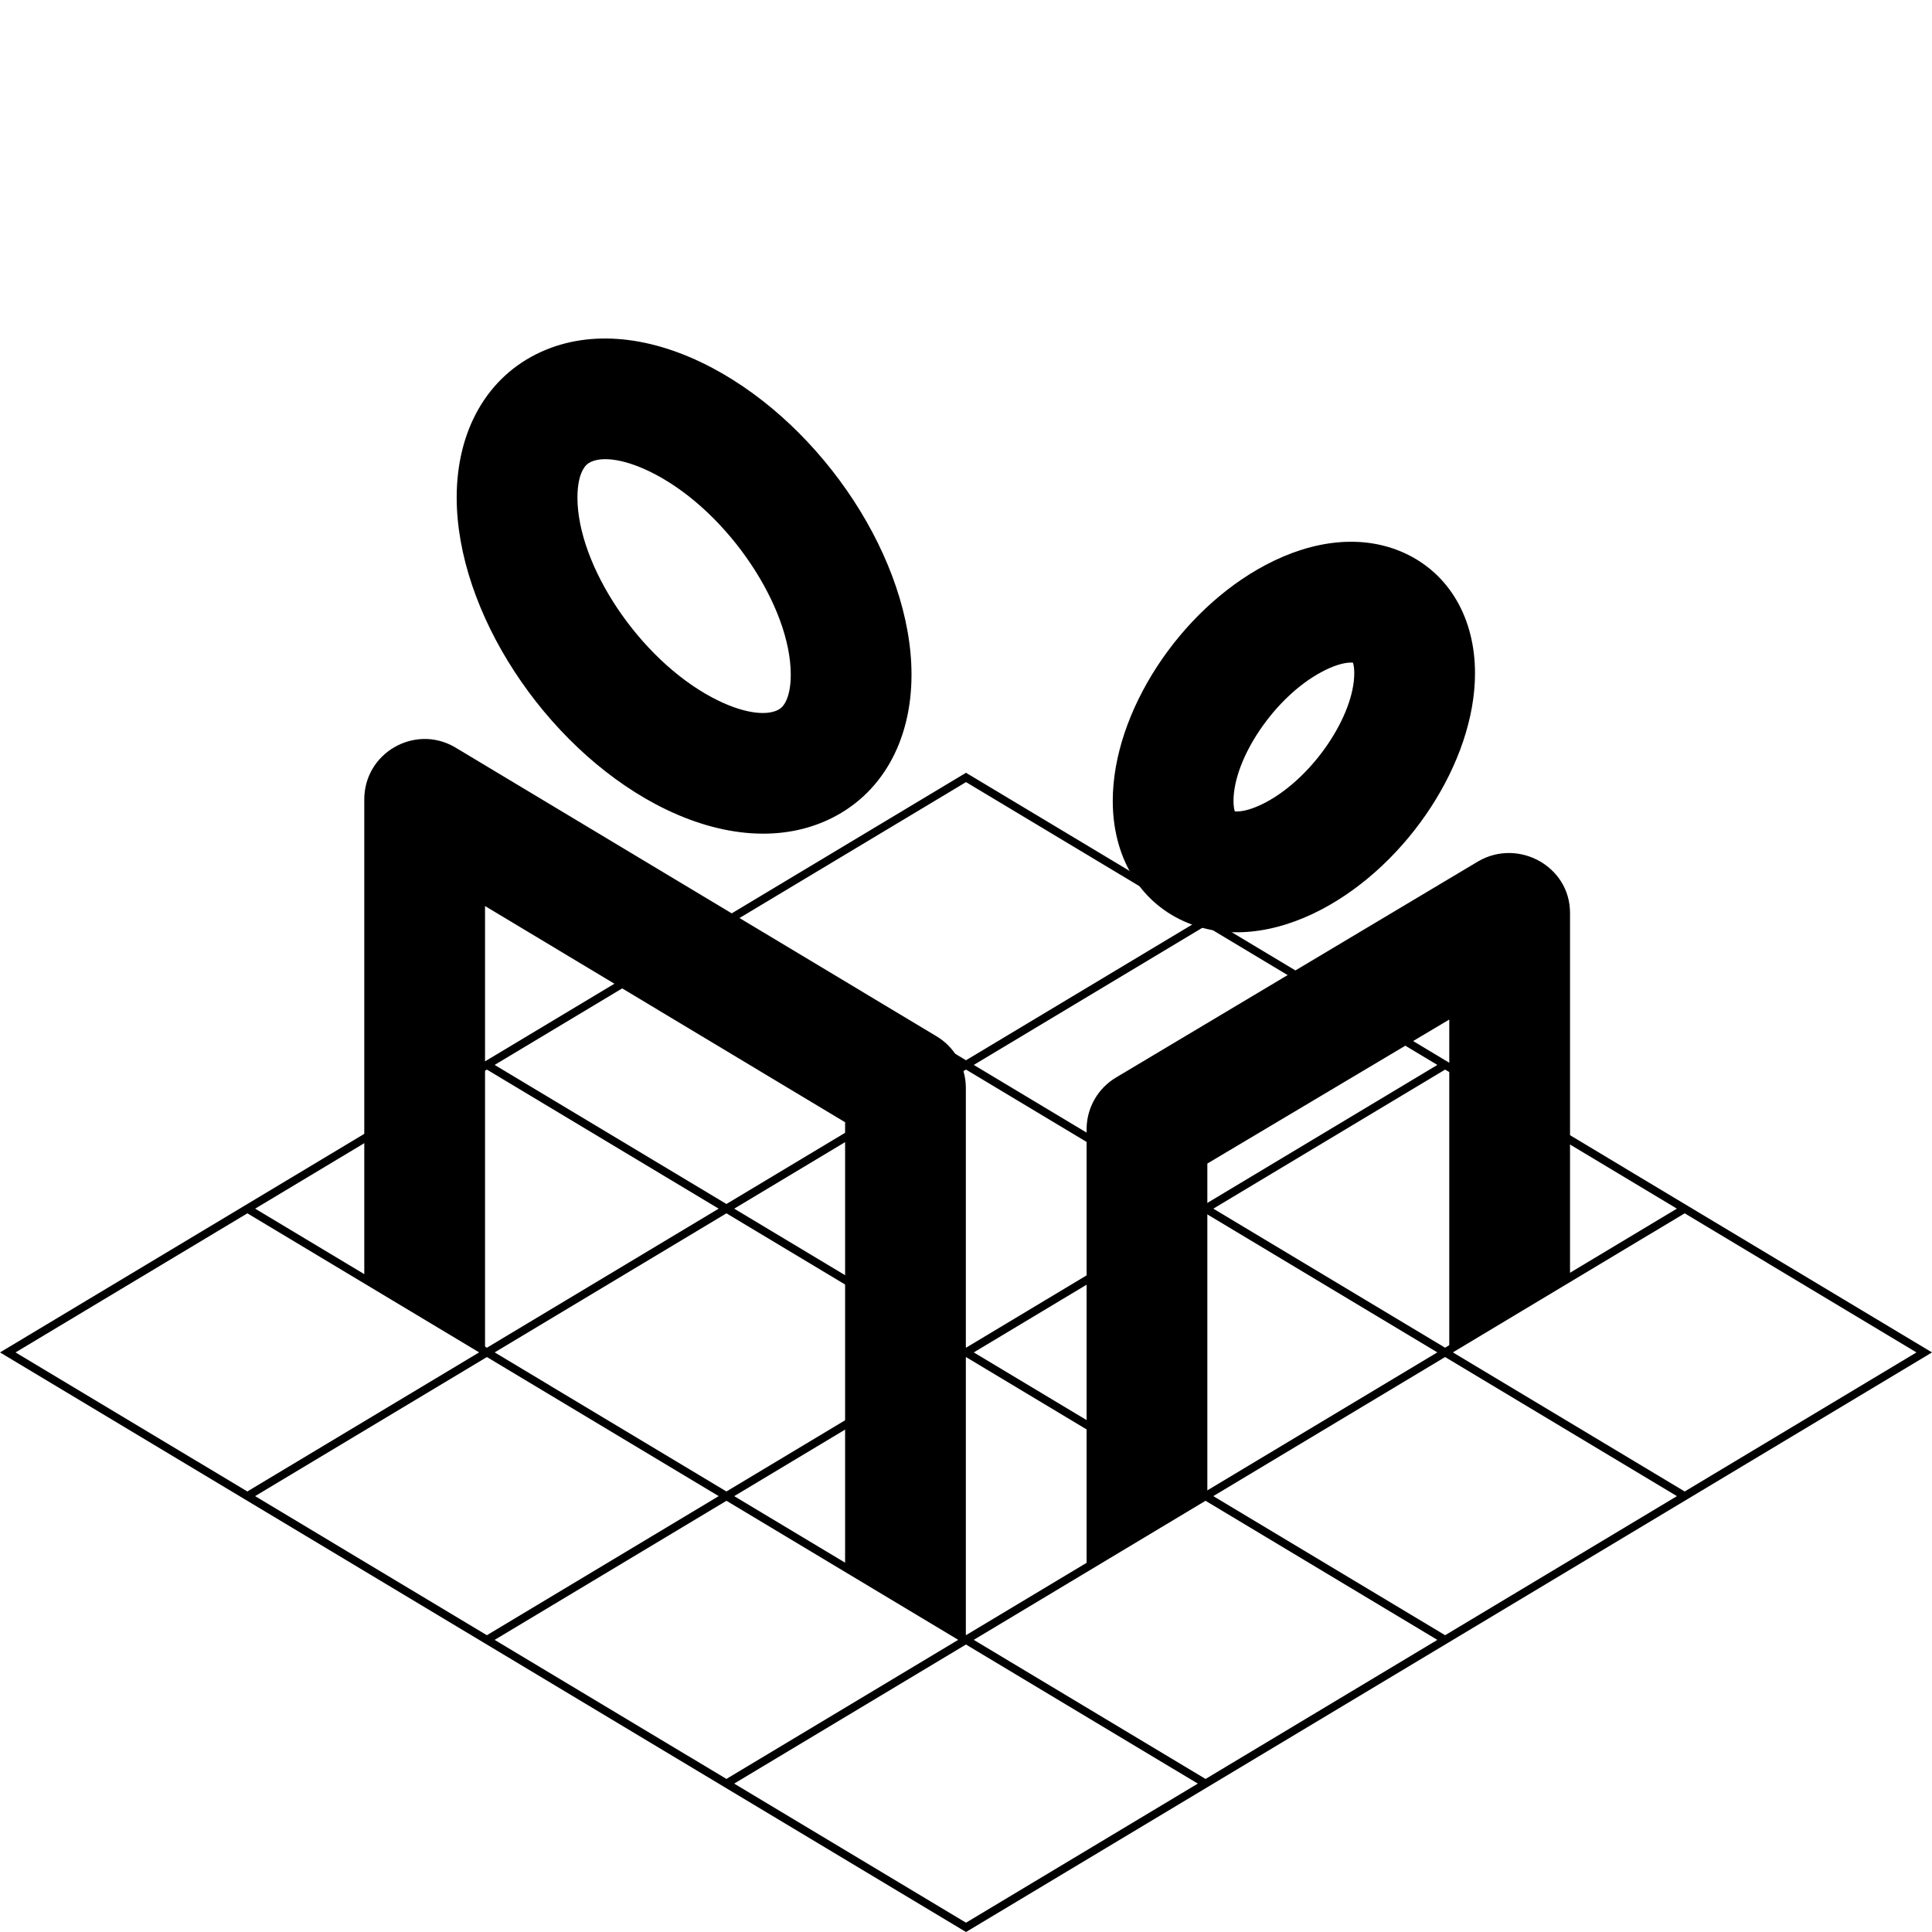
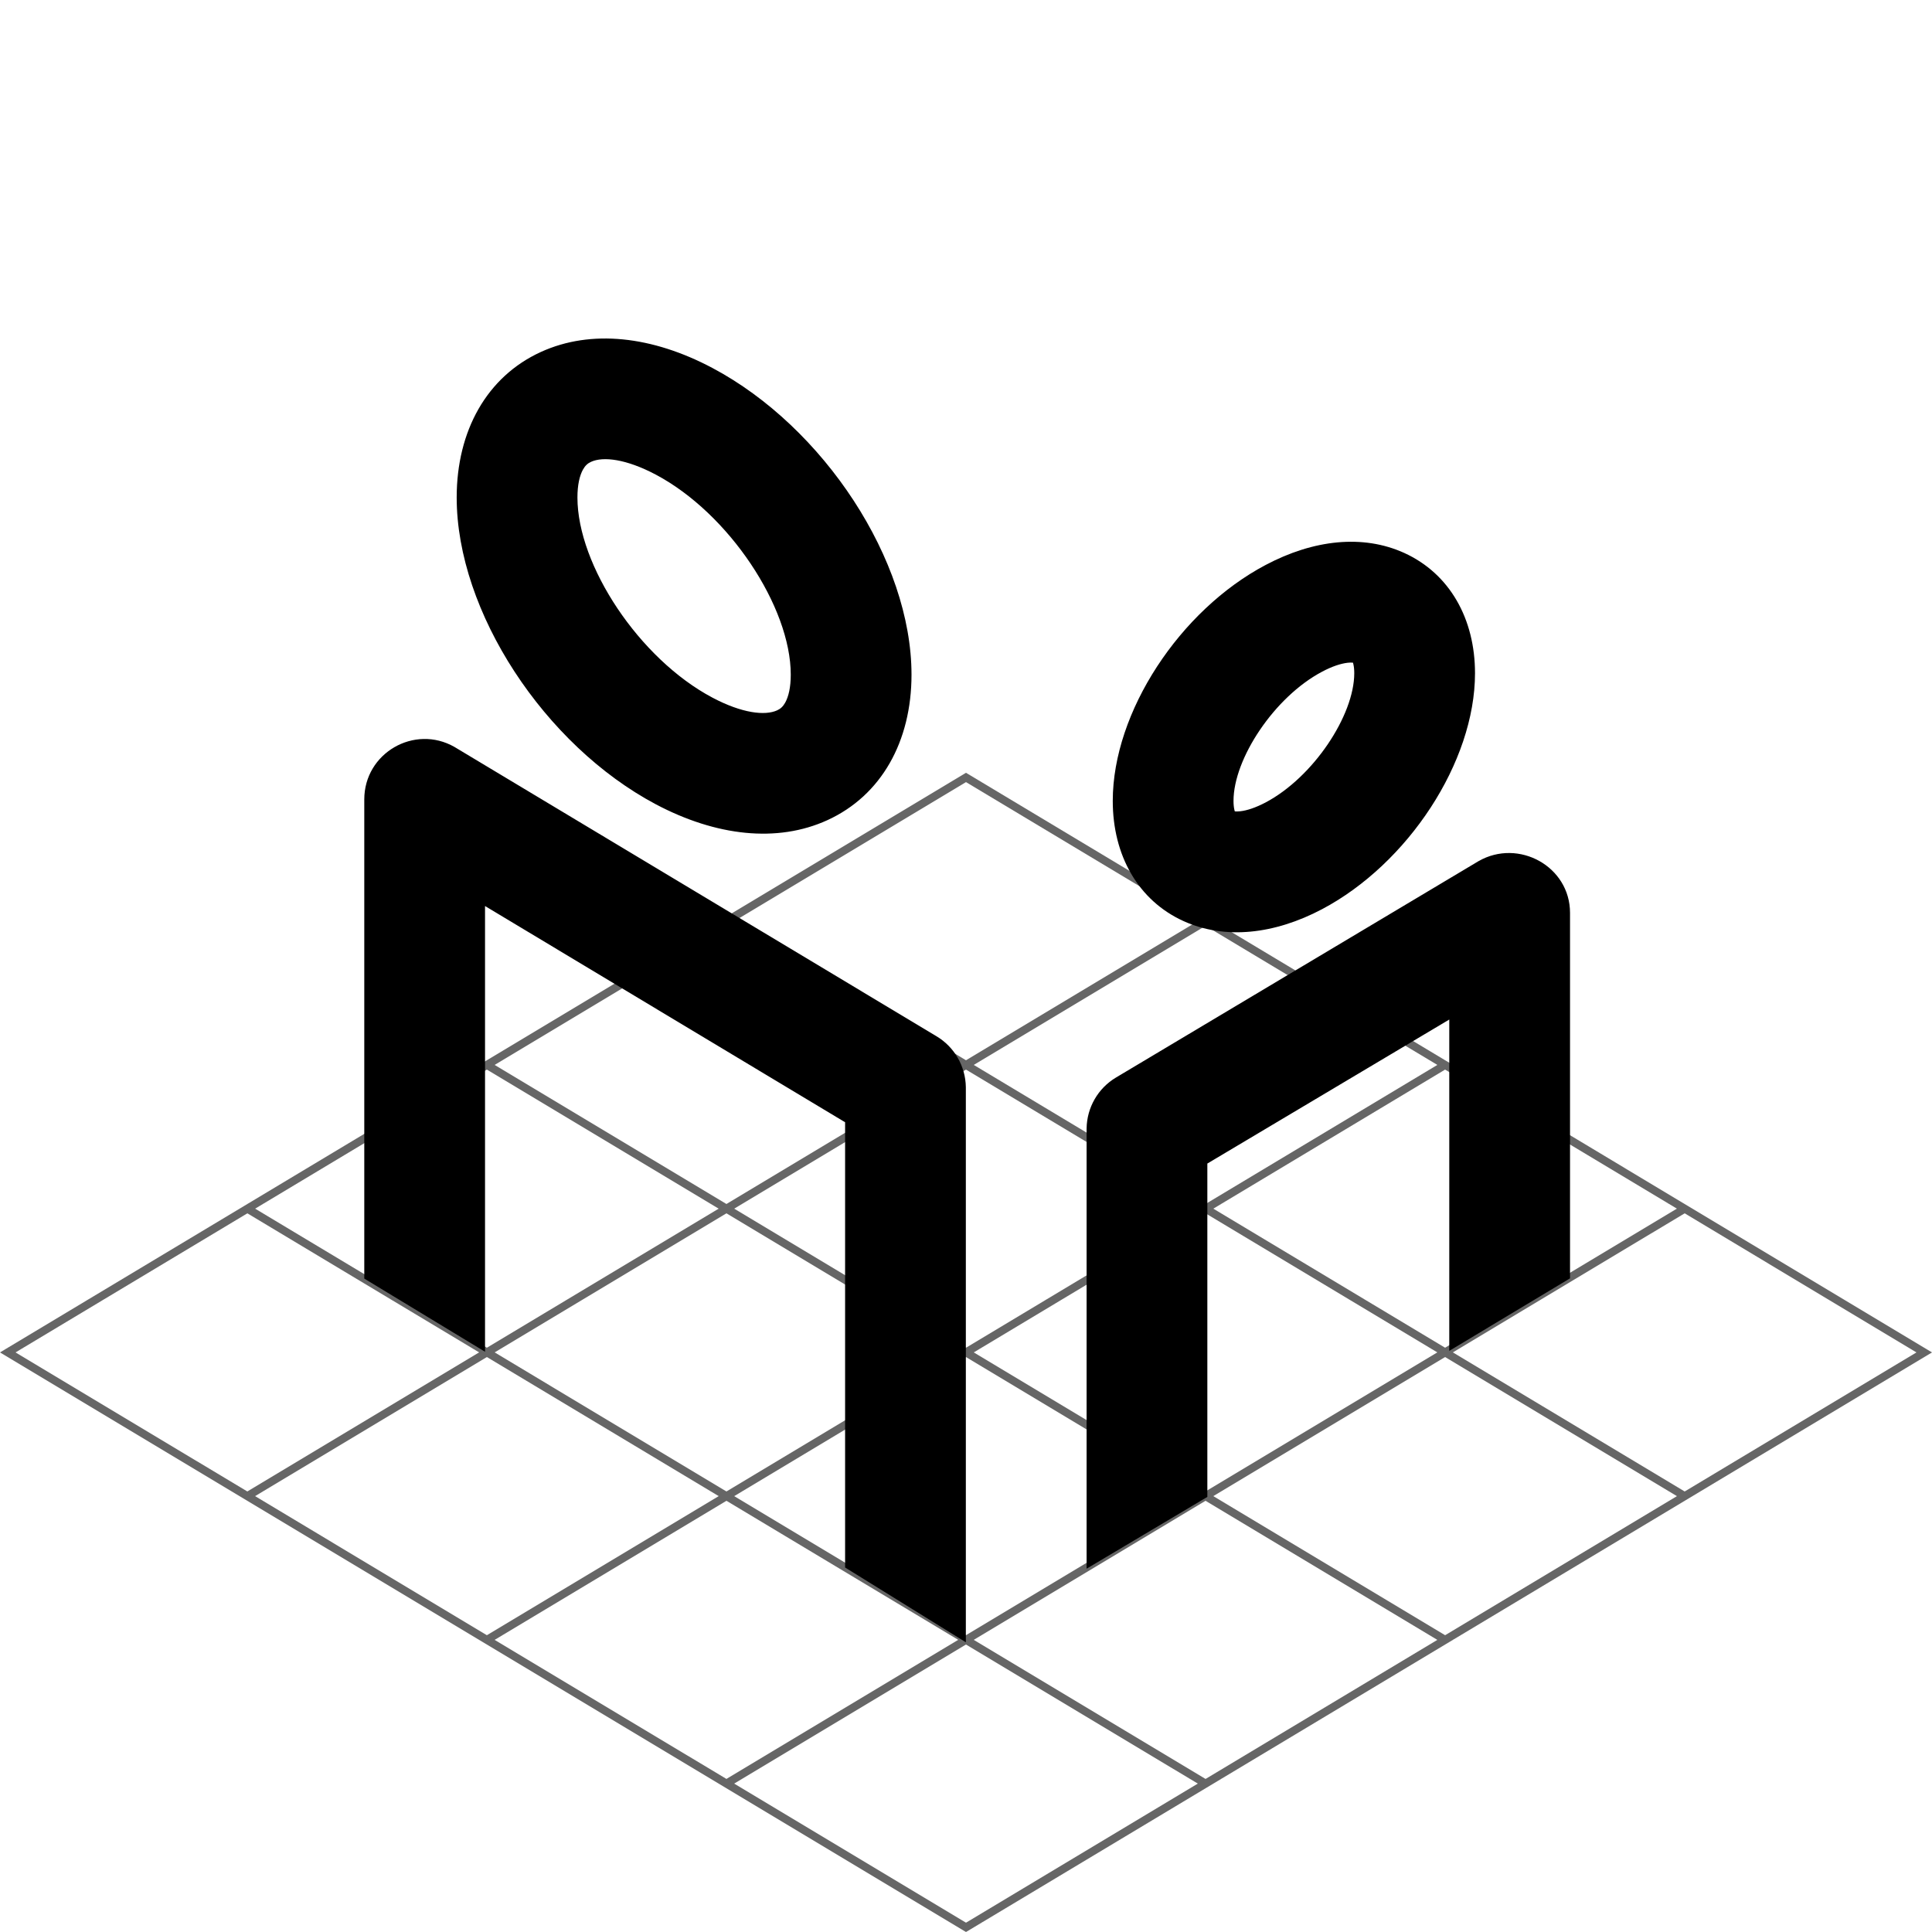
<svg xmlns="http://www.w3.org/2000/svg" version="1.1" viewBox="0 0 240 240" xml:space="preserve">
-   <path fill-rule="evenodd" clip-rule="evenodd" d="M228.982 161.39 120.256 96.152l-.256-.153L0 168.001 120 240l120-71.999-11.018-6.611zm-108.983-29.68-28.793-17.276L120 97.157l28.793 17.277-28.794 17.276zm29.76-16.697 28.791 17.275-28.794 17.277-28.792-17.275 28.795-17.277zm-59.519.001 28.793 17.276-28.793 17.275-28.792-17.276 28.792-17.275zm29.759 17.855 28.793 17.275-28.793 17.276-28.793-17.276 28.793-17.275zm29.758 17.854 28.793 17.276-28.794 17.276-28.792-17.276 28.793-17.276zm.965-.579 28.793-17.277 28.793 17.276-28.793 17.276-28.793-17.275zm-90.239-17.276 28.792 17.276-28.792 17.275-28.791-17.275 28.791-17.276zm29.758 17.855 28.793 17.276-28.792 17.276-28.793-17.276 28.792-17.276zm-.964 35.131-28.795 17.277-28.794-17.277 28.795-17.277 28.794 17.277zm.965.579 28.792 17.275-28.795 17.277-28.792-17.275 28.795-17.277zm.965-.579 28.792-17.276 28.792 17.276-28.792 17.275-28.792-17.275zm58.549.58 28.795 17.278-28.792 17.275-28.795-17.278 28.792-17.275zm.966-.58 28.794-17.276 28.796 17.277-28.794 17.277-28.796-17.278zm29.759-17.855 28.794-17.276 18.007 10.805 10.788 6.473-28.793 17.276-28.796-17.278zm-177.759-.473 28.004-16.803 28.792 17.275-28.795 17.277-28.792-17.274.791-.475zm88.482 54.039 28.795-17.277 28.796 17.277L120 238.842l-28.796-17.277z" />
+   <path fill-rule="evenodd" clip-rule="evenodd" fill-opacity="0.6" d="M228.982 161.39 120.256 96.152l-.256-.153L0 168.001 120 240l120-71.999-11.018-6.611zm-108.983-29.68-28.793-17.276L120 97.157l28.793 17.277-28.794 17.276zm29.76-16.697 28.791 17.275-28.794 17.277-28.792-17.275 28.795-17.277zm-59.519.001 28.793 17.276-28.793 17.275-28.792-17.276 28.792-17.275zm29.759 17.855 28.793 17.275-28.793 17.276-28.793-17.276 28.793-17.275zm29.758 17.854 28.793 17.276-28.794 17.276-28.792-17.276 28.793-17.276zm.965-.579 28.793-17.277 28.793 17.276-28.793 17.276-28.793-17.275zm-90.239-17.276 28.792 17.276-28.792 17.275-28.791-17.275 28.791-17.276zm29.758 17.855 28.793 17.276-28.792 17.276-28.793-17.276 28.792-17.276zm-.964 35.131-28.795 17.277-28.794-17.277 28.795-17.277 28.794 17.277zm.965.579 28.792 17.275-28.795 17.277-28.792-17.275 28.795-17.277zm.965-.579 28.792-17.276 28.792 17.276-28.792 17.275-28.792-17.275zm58.549.58 28.795 17.278-28.792 17.275-28.795-17.278 28.792-17.275zm.966-.58 28.794-17.276 28.796 17.277-28.794 17.277-28.796-17.278zm29.759-17.855 28.794-17.276 18.007 10.805 10.788 6.473-28.793 17.276-28.796-17.278zm-177.759-.473 28.004-16.803 28.792 17.275-28.795 17.277-28.792-17.274.791-.475zm88.482 54.039 28.795-17.277 28.796 17.277L120 238.842l-28.796-17.277z" />
  <path fill-rule="evenodd" clip-rule="evenodd" d="M56.731 61.8c0-8.27 3.736-15.01 10.464-18.08 6.226-2.84 13.826-1.98 21.301 1.99 13.814 7.33 24.735 23.89 24.735 38.1 0 8.28-3.736 15.01-10.464 18.08-6.226 2.84-13.826 1.98-21.301-1.98-13.814-7.33-24.735-23.9-24.735-38.11zm41.5 22.01c0-8.4-7.66-20.02-16.765-24.85-3.681-1.95-6.538-2.28-8.044-1.59-.425.19-.734.48-1.002.96-.421.76-.689 1.91-.689 3.47 0 8.41 7.66 20.03 16.765 24.86 3.681 1.95 6.538 2.27 8.044 1.58.425-.19.734-.48 1.002-.96.421-.76.689-1.91.689-3.47zm-41.772 8.98c-4.975-2.84-11.207.75-11.207 6.52v59.52l15 9.09v-55.37l44.729 26.86v55.31l15 9.29v-68.85l-.001-.12a7.485 7.485 0 0 0-3.641-6.31l-59.73-35.85-.15-.09zm127.217 14.18c4.975-2.84 11.358.66 11.358 6.43v45.4l-15 9.01v-41.16l-30.053 17.89v41.41l-15 8.92v-54.58l.001-.12a7.485 7.485 0 0 1 3.641-6.31l45.053-26.89zm-9.234-38.28c5.659 2.58 8.789 8.2 8.789 14.94 0 11.05-8.352 23.68-18.995 29.31-5.925 3.13-12.068 3.82-17.216 1.48-5.659-2.57-8.789-8.19-8.789-14.93 0-11.06 8.352-23.69 18.995-29.31 5.925-3.14 12.068-3.83 17.216-1.49zm-7.032 13.64c-.853.1-1.936.45-3.174 1.11-5.926 3.13-11.005 10.81-11.005 16.05 0 .44.04.81.108 1.1l.014.06.019.07.01.03.014.04h-.043c.174.02.408.02.699-.01.853-.09 1.936-.45 3.174-1.1 5.926-3.14 11.005-10.82 11.005-16.05 0-.45-.04-.82-.108-1.11l-.014-.06-.019-.07-.01-.03-.013-.04h.042a3.327 3.327 0 0 0-.699.01z" />
</svg>
